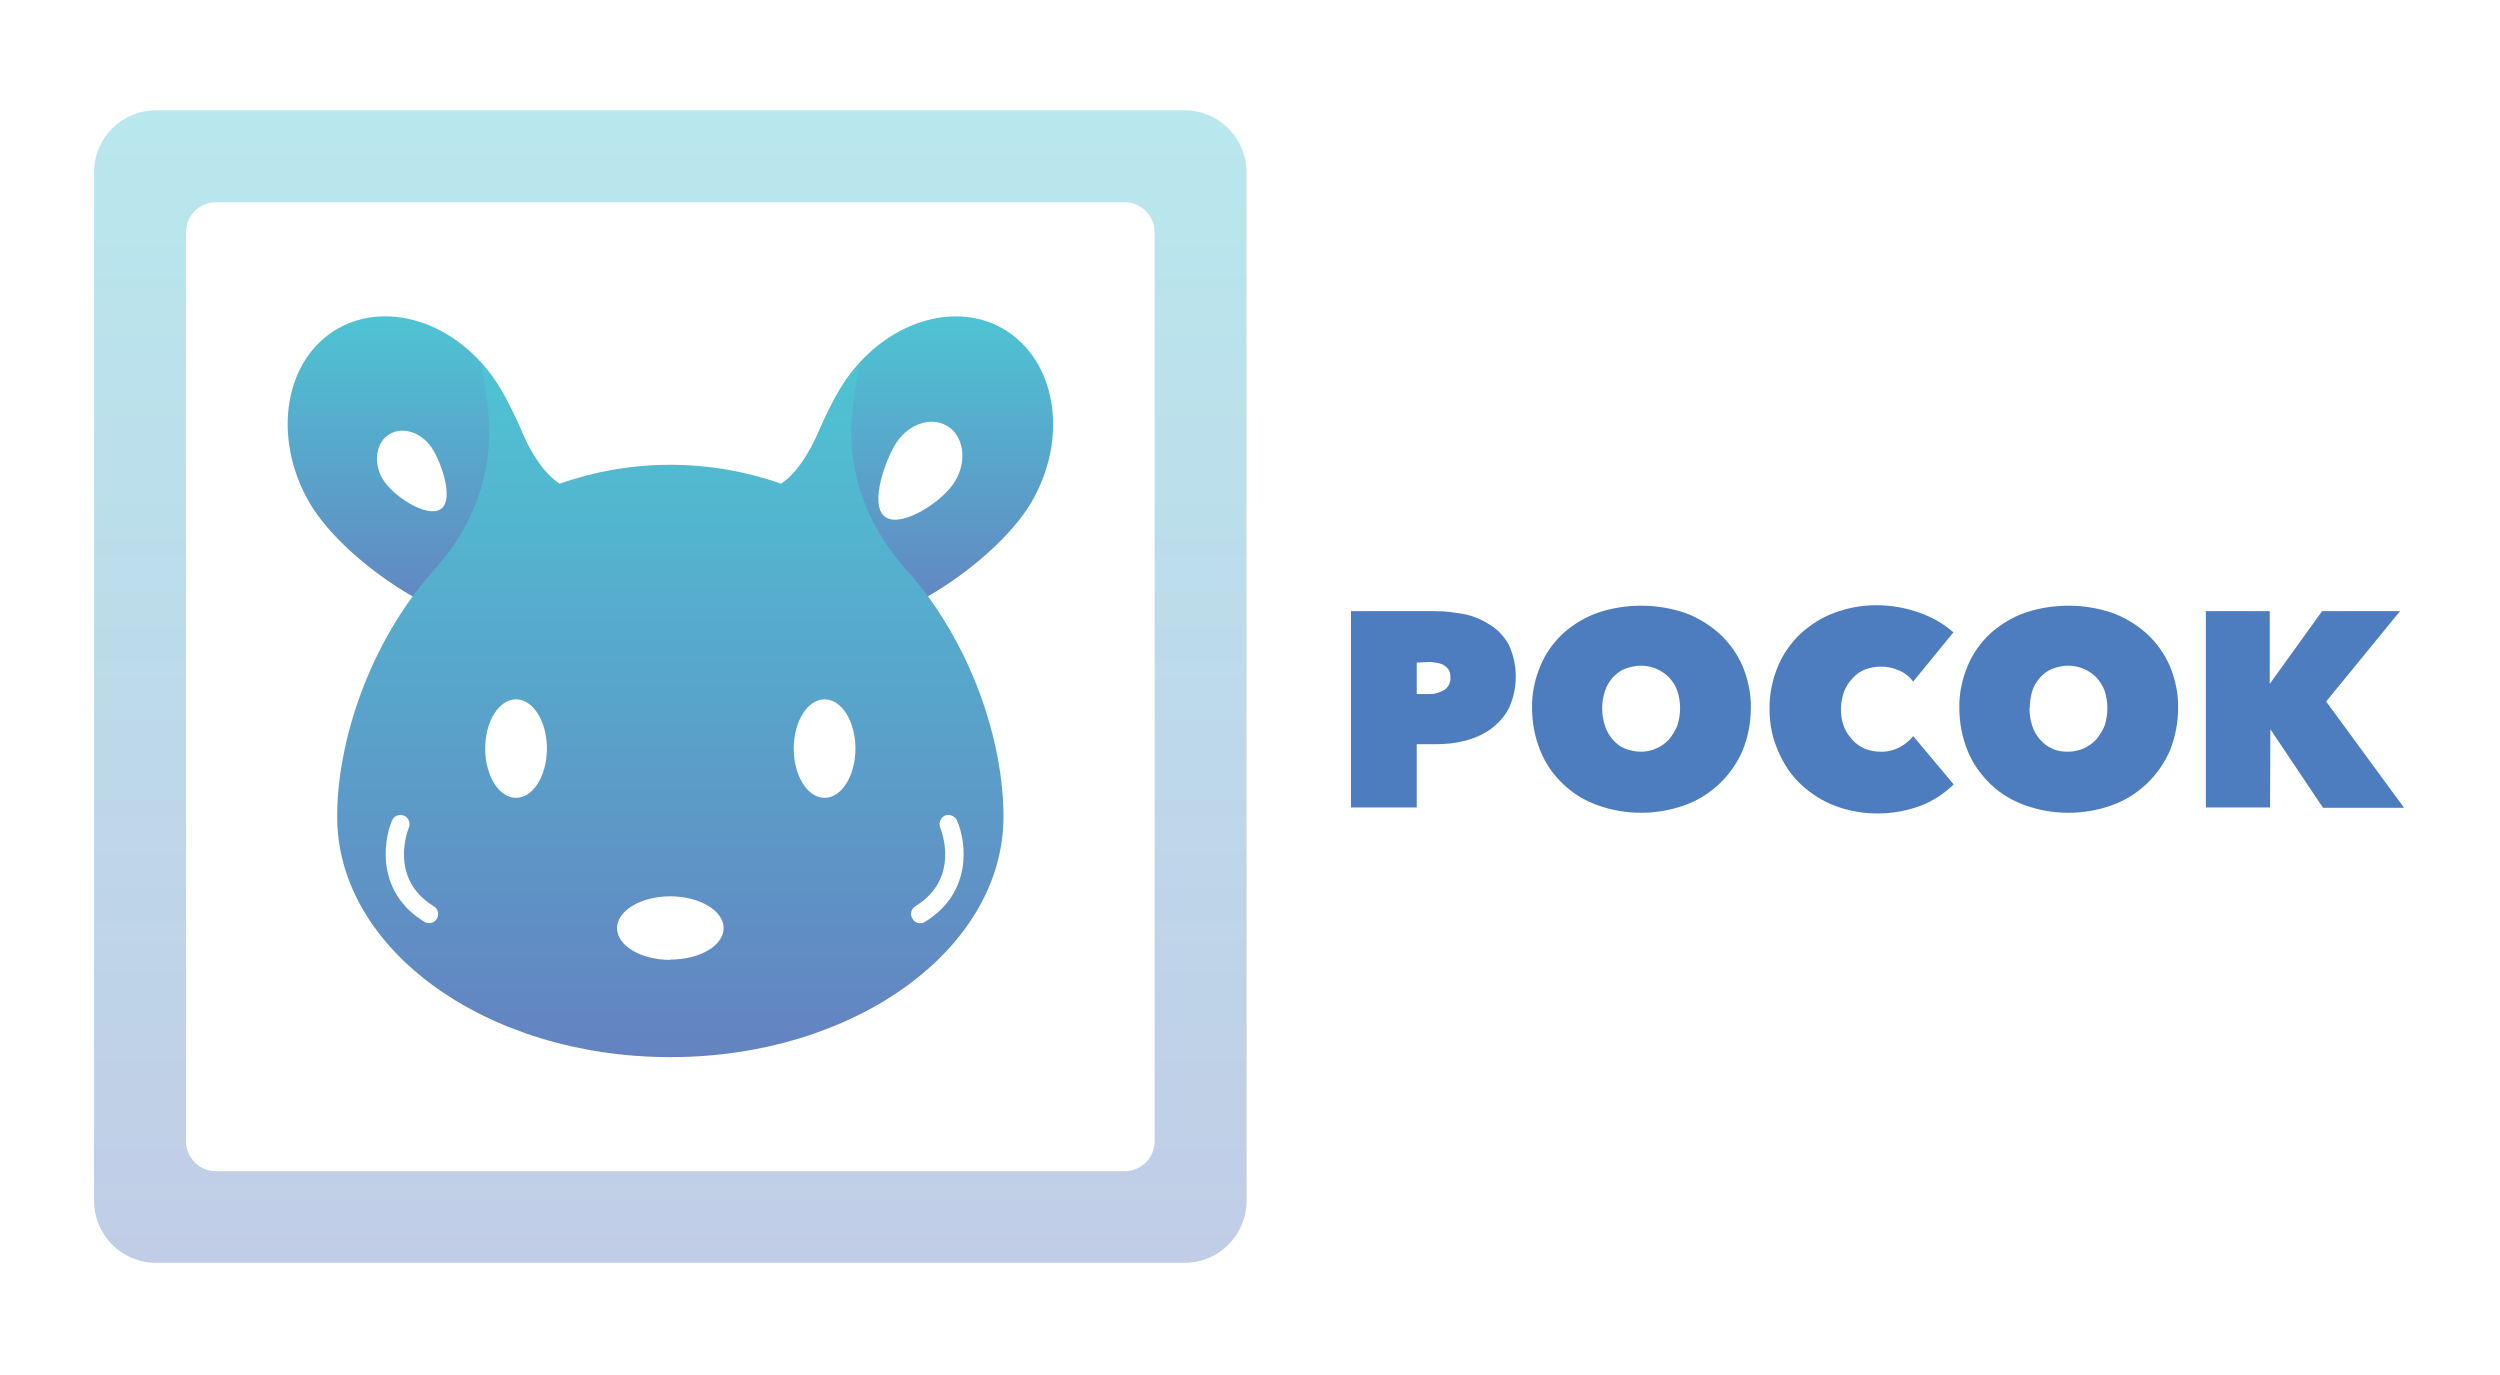
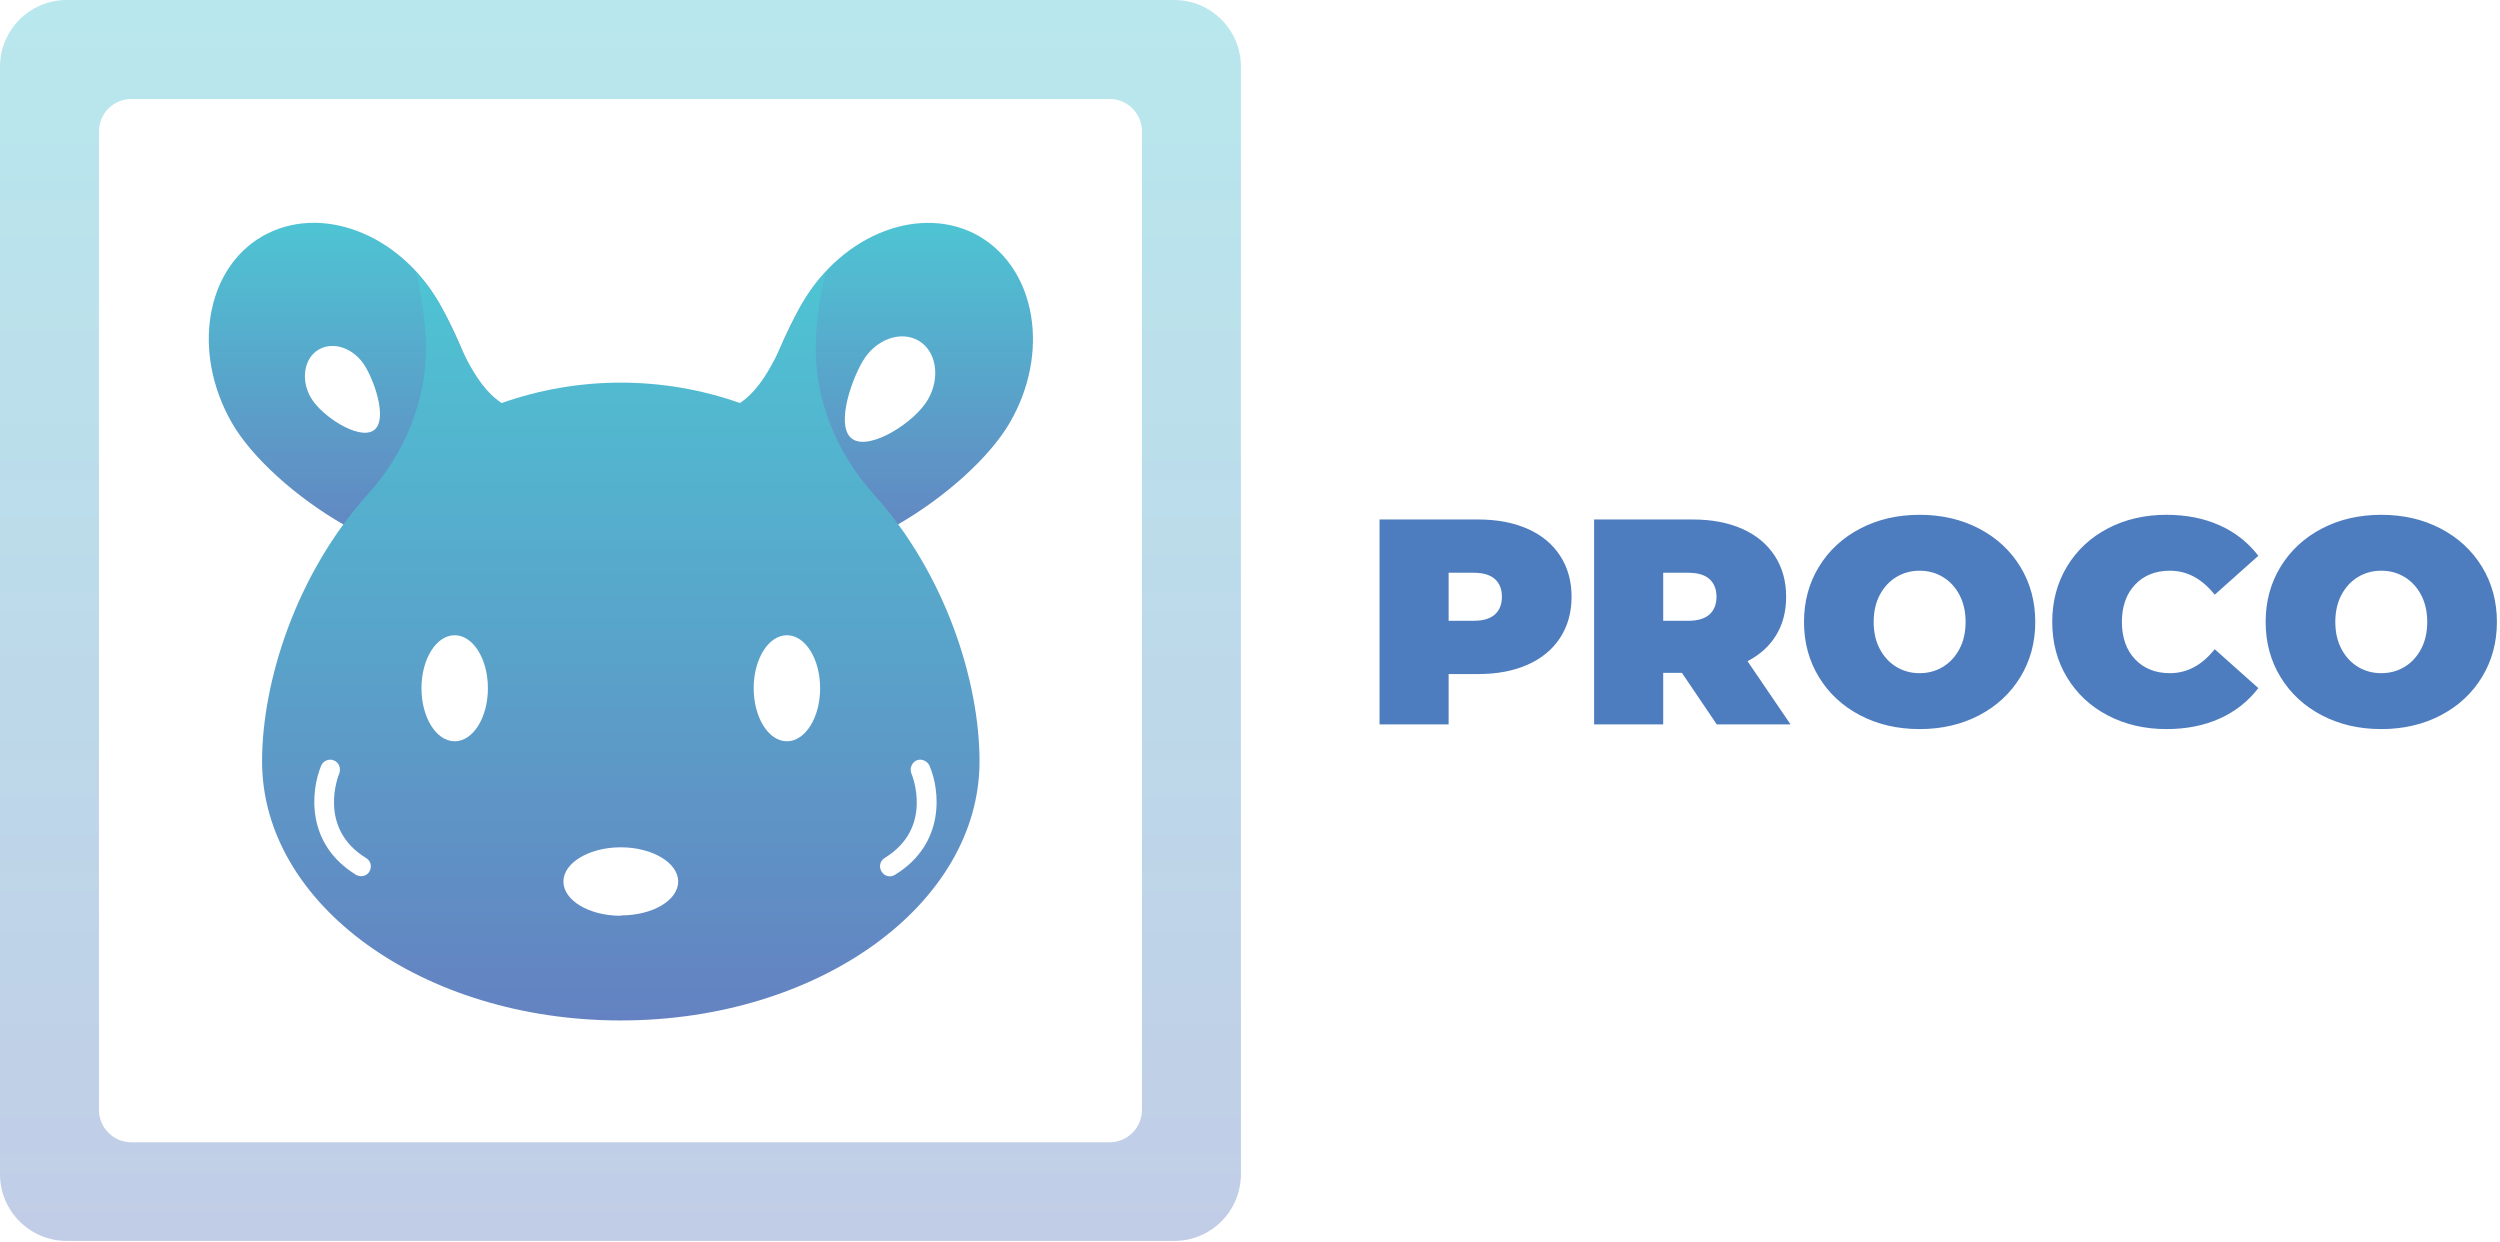
- <svg xmlns="http://www.w3.org/2000/svg" width="800" height="440" viewBox="0 0 800 440" style="background:#fff">
+ <svg xmlns="http://www.w3.org/2000/svg" width="743" height="369" viewBox="0 0 743 369">
  <defs>
-     <linearGradient id="logo-a" x1="50%" x2="50%" y1="0%" y2="100%">
-       <stop offset="0%" stop-color="#4EC4D3" />
-       <stop offset="100%" stop-color="#6482C1" />
-     </linearGradient>
-     <linearGradient id="logo-b" x1="50%" x2="50%" y1="0%" y2="100%">
+     <linearGradient id="proco-logo-a" x1="50%" x2="50%" y1="0%" y2="100%">
      <stop offset="0%" stop-color="#4EC4D3" />
      <stop offset="100%" stop-color="#6482C1" />
    </linearGradient>
  </defs>
-   <g fill="none" transform="translate(30 35)">
-     <path fill="url(#logo-a)" d="M291.013,70.21 C274.059,60.437 250.523,69.313 238.456,90.057 C226.388,110.801 212.925,153.186 229.978,163.059 C247.032,172.933 288.022,146.404 300.089,125.66 C312.156,104.916 307.968,80.084 291.013,70.21 Z M275.755,118.779 C271.965,125.361 259,133.739 253.615,130.647 C248.229,127.555 252.518,114.092 256.307,107.509 C260.097,100.927 267.577,98.135 272.962,101.226 C278.348,104.318 279.544,112.296 275.755,118.779 Z" />
-     <path fill="url(#logo-b)" d="M77.989,70.21 C61.035,79.984 56.946,104.817 68.914,125.66 C80.881,146.504 121.97,172.933 139.024,163.059 C156.078,153.186 142.515,110.9 130.547,90.057 C118.58,69.213 95.043,60.437 77.989,70.21 Z M110.801,128.054 C106.313,130.647 95.642,123.666 92.45,118.28 C89.259,112.895 90.356,106.313 94.844,103.819 C99.332,101.326 105.415,103.62 108.606,109.005 C111.798,114.391 115.288,125.561 110.801,128.054 Z" />
-     <path fill="url(#logo-b)" d="M259.698,146.903 C248.528,134.536 241.946,118.48 242.445,101.825 C242.644,94.644 243.741,87.563 245.536,80.682 C242.844,83.574 240.45,86.765 238.456,90.156 C232.871,99.73 228.881,113.892 219.906,119.776 C196.968,111.698 172.035,111.698 149.097,119.776 C140.022,113.892 136.032,99.83 130.547,90.156 C128.553,86.765 126.159,83.574 123.466,80.682 C125.261,87.563 126.358,94.644 126.558,101.825 C127.057,118.48 120.474,134.536 109.305,146.903 C87.863,170.739 77.889,202.752 77.889,226.288 C77.889,268.873 125.66,303.28 184.501,303.28 C243.342,303.28 291.113,268.774 291.113,226.288 C291.113,202.652 281.14,170.739 259.698,146.903 Z M109.803,259 C109.005,260.396 107.21,260.795 105.814,259.997 C90.655,250.722 92.45,234.765 95.442,227.585 C96.04,226.089 97.836,225.391 99.232,225.989 C100.728,226.588 101.426,228.383 100.827,229.879 C100.528,230.577 94.345,246.135 108.806,255.011 C110.202,255.809 110.601,257.604 109.803,259 Z M135.135,220.305 C129.65,220.305 125.261,213.224 125.261,204.547 C125.261,195.871 129.65,188.79 135.135,188.79 C140.62,188.79 145.008,195.871 145.008,204.547 C145.008,213.224 140.62,220.305 135.135,220.305 Z M184.501,272.164 C175.027,272.164 167.447,267.577 167.447,261.992 C167.447,256.407 175.127,251.819 184.501,251.819 C193.876,251.819 201.555,256.407 201.555,261.992 C201.555,267.577 193.976,272.065 184.501,272.065 L184.501,272.164 Z M233.868,220.305 C228.383,220.305 223.995,213.224 223.995,204.547 C223.995,195.871 228.383,188.79 233.868,188.79 C239.353,188.79 243.741,195.871 243.741,204.547 C243.741,213.224 239.353,220.305 233.868,220.305 Z M265.981,259.997 C264.585,260.895 262.79,260.396 261.992,259 C261.094,257.604 261.593,255.809 262.889,255.011 C277.45,246.135 271.167,230.577 270.868,229.879 C270.27,228.383 270.968,226.687 272.364,225.989 C273.86,225.391 275.555,226.089 276.253,227.585 C279.345,234.666 281.14,250.722 265.981,259.997 Z" />
-     <path fill="url(#logo-b)" d="M349.057,369.102 L19.946,369.102 C8.976,369.102 0.1,360.226 0.1,349.256 L0.1,20.146 C0.1,9.175 8.976,0.299 19.946,0.299 L349.057,0.299 C360.027,0.299 368.903,9.175 368.903,20.146 L368.903,349.356 C368.803,360.326 360.027,369.102 349.057,369.102 Z M39.118,29.72 C33.832,29.72 29.514,34.037 29.514,39.324 L29.514,330.178 C29.514,335.464 33.832,339.782 39.118,339.782 L329.884,339.782 C335.171,339.782 339.488,335.464 339.488,330.178 L339.488,39.324 C339.488,34.037 335.171,29.72 329.884,29.72 C329.884,29.72 39.118,29.72 39.118,29.72 Z" opacity=".4" />
-     <path fill="#4D7DBF" d="M423.356 203.151L423.356 223.396 402.313 223.396 402.313 160.566 429.24 160.566C432.431 160.566 435.523 160.965 438.714 161.563 441.706 162.162 444.499 163.458 446.992 165.054 449.485 166.65 451.48 168.844 452.876 171.437 455.768 177.819 455.768 185.199 452.876 191.582 451.48 194.275 449.485 196.469 447.092 198.264 444.598 200.059 441.806 201.256 438.814 202.054 435.623 202.852 432.531 203.151 429.24 203.151L423.356 203.151zM423.356 177.022L423.356 187.094 427.744 187.094C429.24 187.094 430.736 186.596 432.132 185.798 433.528 184.9 434.226 183.404 434.127 181.809 434.127 180.911 434.027 180.213 433.628 179.415 433.229 178.817 432.73 178.318 432.132 177.919 431.534 177.52 430.736 177.321 430.038 177.121L427.744 176.822 423.356 177.022zM460.256 191.582C460.156 186.895 461.154 182.307 462.949 178.019 464.544 174.129 467.137 170.539 470.229 167.647 473.52 164.755 477.31 162.461 481.299 161.065 490.275 158.073 500.049 158.073 509.024 161.065 513.013 162.461 516.803 164.755 520.094 167.647 523.286 170.539 525.779 174.03 527.574 178.019 529.369 182.307 530.367 186.995 530.267 191.582 530.267 196.27 529.369 200.857 527.574 205.345 525.779 209.334 523.286 212.925 520.094 215.916 516.903 218.908 513.213 221.202 509.024 222.698 500.049 225.889 490.275 225.889 481.299 222.698 477.111 221.202 473.321 218.908 470.229 215.916 467.038 212.925 464.544 209.334 462.949 205.345 461.154 200.957 460.256 196.27 460.256 191.582zM482.695 191.582C482.695 193.477 482.995 195.472 483.593 197.267 484.092 198.863 484.989 200.458 486.086 201.655 487.183 202.951 488.48 203.949 489.976 204.547 491.571 205.146 493.267 205.544 495.062 205.544 498.453 205.544 501.744 204.148 504.038 201.655 505.135 200.358 506.032 198.863 506.73 197.267 507.329 195.472 507.628 193.477 507.628 191.582 507.628 189.687 507.329 187.792 506.73 185.997 506.132 184.402 505.235 183.005 504.038 181.709 501.644 179.315 498.453 178.019 495.062 178.019 493.267 178.019 491.671 178.418 489.976 179.016 488.48 179.615 487.183 180.612 486.086 181.809 484.989 183.105 484.092 184.501 483.593 186.097 482.995 187.992 482.695 189.687 482.695 191.582zM536.251 191.981C536.151 187.294 537.148 182.507 538.943 178.218 540.539 174.329 543.132 170.639 546.224 167.747 549.415 164.854 553.005 162.561 557.094 161.065 561.383 159.469 565.871 158.671 570.458 158.671 575.146 158.671 579.733 159.469 584.221 161.065 588.21 162.461 591.9 164.555 595.092 167.348L582.226 183.105C581.129 181.609 579.534 180.313 577.838 179.615 575.943 178.717 573.949 178.318 571.954 178.318 570.159 178.318 568.563 178.617 566.868 179.216 565.372 179.814 563.976 180.712 562.879 182.008 561.582 183.305 560.784 184.701 560.086 186.296 559.488 188.092 559.089 190.086 559.089 191.981 559.089 193.876 559.388 195.771 560.086 197.566 560.685 199.162 561.682 200.558 562.879 201.854 563.976 203.151 565.372 203.949 566.868 204.647 568.364 205.245 570.159 205.544 571.755 205.544 573.849 205.644 576.143 205.046 578.038 204.049 579.633 203.151 581.03 202.054 582.226 200.558L595.191 216.016C592.199 218.908 588.609 221.302 584.72 222.798 575.943 226.089 566.07 226.189 557.294 222.898 553.305 221.402 549.615 219.108 546.423 216.116 543.232 213.224 540.838 209.534 539.143 205.644 537.148 201.256 536.251 196.668 536.251 191.981zM596.987 191.582C596.887 186.895 597.884 182.307 599.679 178.019 601.275 174.129 603.868 170.539 606.96 167.647 610.251 164.755 614.04 162.461 618.03 161.065 627.005 158.073 636.779 158.073 645.755 161.065 649.744 162.461 653.534 164.755 656.825 167.647 660.016 170.539 662.509 174.03 664.305 178.019 666.1 182.307 667.097 186.995 666.997 191.582 666.997 196.27 666.1 200.857 664.305 205.345 662.509 209.334 660.016 212.925 656.825 215.916 653.633 218.908 649.943 221.202 645.755 222.698 636.779 225.889 627.005 225.889 618.03 222.698 613.841 221.202 610.051 218.908 606.96 215.916 603.868 212.925 601.275 209.334 599.679 205.345 597.884 200.957 596.987 196.27 596.987 191.582zM619.426 191.582C619.426 193.477 619.725 195.472 620.323 197.267 620.822 198.863 621.72 200.458 622.817 201.655 623.914 202.852 625.21 203.949 626.706 204.547 628.302 205.345 629.997 205.544 631.792 205.544 635.183 205.544 638.474 204.148 640.768 201.655 641.865 200.358 642.763 198.863 643.461 197.267 644.059 195.472 644.358 193.477 644.358 191.582 644.358 189.687 644.059 187.792 643.461 185.997 642.863 184.402 641.965 183.005 640.768 181.709 638.375 179.315 635.183 178.019 631.792 178.019 629.997 178.019 628.402 178.418 626.706 179.016 625.21 179.615 623.914 180.612 622.817 181.809 621.72 183.105 620.822 184.501 620.323 186.097 619.825 187.892 619.526 189.588 619.526 191.482L619.426 191.582z" />
-     <polygon fill="#4D7DBF" points="696.518 198.364 696.518 198.364 696.418 223.396 675.873 223.396 675.873 160.566 696.318 160.566 696.318 183.704 696.418 183.704 713.073 160.566 738.005 160.566 714.369 189.488 739.302 223.496 713.372 223.496" />
+   <g fill="none" fill-rule="evenodd">
+     <path fill="url(#proco-logo-a)" fill-rule="nonzero" d="M291.013 70.21C274.059 60.437 250.523 69.313 238.456 90.057 226.388 110.801 212.925 153.186 229.978 163.059 247.032 172.933 288.022 146.404 300.089 125.66 312.156 104.916 307.968 80.084 291.013 70.21zM275.755 118.779C271.965 125.361 259 133.739 253.615 130.647 248.229 127.555 252.518 114.092 256.307 107.509 260.097 100.927 267.577 98.135 272.962 101.226 278.348 104.318 279.544 112.296 275.755 118.779zM77.989 70.21C61.035 79.984 56.946 104.817 68.914 125.66 80.881 146.504 121.97 172.933 139.024 163.059 156.078 153.186 142.515 110.9 130.547 90.057 118.58 69.213 95.043 60.437 77.989 70.21zM110.801 128.054C106.313 130.647 95.642 123.666 92.45 118.28 89.259 112.895 90.356 106.313 94.844 103.819 99.332 101.326 105.415 103.62 108.606 109.005 111.798 114.391 115.288 125.561 110.801 128.054z" />
+     <path fill="url(#proco-logo-a)" fill-rule="nonzero" d="M259.698,146.903 C248.528,134.536 241.946,118.48 242.445,101.825 C242.644,94.644 243.741,87.563 245.536,80.682 C242.844,83.574 240.45,86.765 238.456,90.156 C232.871,99.73 228.881,113.892 219.906,119.776 C196.968,111.698 172.035,111.698 149.097,119.776 C140.022,113.892 136.032,99.83 130.547,90.156 C128.553,86.765 126.159,83.574 123.466,80.682 C125.261,87.563 126.358,94.644 126.558,101.825 C127.057,118.48 120.474,134.536 109.305,146.903 C87.863,170.739 77.889,202.752 77.889,226.288 C77.889,268.873 125.66,303.28 184.501,303.28 C243.342,303.28 291.113,268.774 291.113,226.288 C291.113,202.652 281.14,170.739 259.698,146.903 Z M109.803,259 C109.005,260.396 107.21,260.795 105.814,259.997 C90.655,250.722 92.45,234.765 95.442,227.585 C96.04,226.089 97.836,225.391 99.232,225.989 C100.728,226.588 101.426,228.383 100.827,229.879 C100.528,230.577 94.345,246.135 108.806,255.011 C110.202,255.809 110.601,257.604 109.803,259 Z M135.135,220.305 C129.65,220.305 125.261,213.224 125.261,204.547 C125.261,195.871 129.65,188.79 135.135,188.79 C140.62,188.79 145.008,195.871 145.008,204.547 C145.008,213.224 140.62,220.305 135.135,220.305 Z M184.501,272.164 C175.027,272.164 167.447,267.577 167.447,261.992 C167.447,256.407 175.127,251.819 184.501,251.819 C193.876,251.819 201.555,256.407 201.555,261.992 C201.555,267.577 193.976,272.065 184.501,272.065 L184.501,272.164 Z M233.868,220.305 C228.383,220.305 223.995,213.224 223.995,204.547 C223.995,195.871 228.383,188.79 233.868,188.79 C239.353,188.79 243.741,195.871 243.741,204.547 C243.741,213.224 239.353,220.305 233.868,220.305 Z M265.981,259.997 C264.585,260.895 262.79,260.396 261.992,259 C261.094,257.604 261.593,255.809 262.889,255.011 C277.45,246.135 271.167,230.577 270.868,229.879 C270.27,228.383 270.968,226.687 272.364,225.989 C273.86,225.391 275.555,226.089 276.253,227.585 C279.345,234.666 281.14,250.722 265.981,259.997 Z" />
+     <path fill="url(#proco-logo-a)" fill-rule="nonzero" d="M348.957,368.803 L19.846,368.803 C8.876,368.803 0,359.927 0,348.957 L0,19.846 C0,8.876 8.876,0 19.846,0 L348.957,0 C359.927,0 368.803,8.876 368.803,19.846 L368.803,349.057 C368.704,360.027 359.927,368.803 348.957,368.803 Z M39.019,29.42 C33.732,29.42 29.415,33.738 29.415,39.025 L29.415,329.878 C29.415,335.165 33.732,339.482 39.019,339.482 L329.784,339.482 C335.071,339.482 339.389,335.165 339.389,329.878 L339.389,39.025 C339.389,33.738 335.071,29.42 329.784,29.42 C329.784,29.42 39.019,29.42 39.019,29.42 Z" opacity=".4" />
+     <path fill="#4D7DBF" d="M454.022,157.176 C458.198,159.032 461.417,161.7 463.679,165.18 C465.941,168.66 467.072,172.72 467.072,177.36 C467.072,182 465.941,186.06 463.679,189.54 C461.417,193.02 458.198,195.688 454.022,197.544 C449.846,199.4 444.945,200.328 439.319,200.328 L430.532,200.328 L430.532,215.292 L410,215.292 L410,154.392 L439.319,154.392 C444.945,154.392 449.846,155.32 454.022,157.176 Z M444.278,182.624 C445.67,181.376 446.366,179.622 446.366,177.36 C446.366,175.098 445.67,173.344 444.278,172.096 C442.886,170.849 440.798,170.226 438.014,170.226 L430.532,170.226 L430.532,184.494 L438.014,184.494 C440.798,184.494 442.886,183.871 444.278,182.624 Z M499.871,199.98 L494.303,199.98 L494.303,215.292 L473.771,215.292 L473.771,154.392 L503.09,154.392 C508.716,154.392 513.617,155.32 517.793,157.176 C521.969,159.032 525.188,161.7 527.45,165.18 C529.712,168.66 530.843,172.72 530.843,177.36 C530.843,181.71 529.857,185.509 527.885,188.757 C525.913,192.005 523.071,194.586 519.359,196.5 L532.148,215.292 L510.224,215.292 L499.871,199.98 Z M508.049,172.096 C506.657,170.849 504.569,170.226 501.785,170.226 L494.303,170.226 L494.303,184.494 L501.785,184.494 C504.569,184.494 506.657,183.871 508.049,182.624 C509.441,181.376 510.137,179.622 510.137,177.36 C510.137,175.098 509.441,173.344 508.049,172.096 Z M552.854,212.595 C547.634,209.869 543.545,206.085 540.587,201.242 C537.629,196.398 536.15,190.932 536.15,184.842 C536.15,178.752 537.629,173.286 540.587,168.442 C543.545,163.599 547.634,159.815 552.854,157.089 C558.074,154.363 563.961,153 570.515,153 C577.069,153 582.956,154.363 588.176,157.089 C593.396,159.815 597.485,163.599 600.443,168.442 C603.401,173.286 604.88,178.752 604.88,184.842 C604.88,190.932 603.401,196.398 600.443,201.242 C597.485,206.085 593.396,209.869 588.176,212.595 C582.956,215.321 577.069,216.684 570.515,216.684 C563.961,216.684 558.074,215.321 552.854,212.595 Z M577.432,198.196 C579.491,196.949 581.129,195.181 582.347,192.889 C583.565,190.598 584.174,187.916 584.174,184.842 C584.174,181.768 583.565,179.086 582.347,176.794 C581.129,174.503 579.491,172.735 577.432,171.488 C575.372,170.24 573.067,169.617 570.515,169.617 C567.963,169.617 565.658,170.24 563.598,171.488 C561.539,172.735 559.901,174.503 558.683,176.794 C557.465,179.086 556.856,181.768 556.856,184.842 C556.856,187.916 557.465,190.598 558.683,192.889 C559.901,195.181 561.539,196.949 563.598,198.196 C565.658,199.444 567.963,200.067 570.515,200.067 C573.067,200.067 575.372,199.444 577.432,198.196 Z M626.456,212.638 C621.294,209.941 617.249,206.172 614.319,201.328 C611.39,196.485 609.926,190.99 609.926,184.842 C609.926,178.694 611.39,173.199 614.319,168.356 C617.249,163.512 621.294,159.743 626.456,157.046 C631.618,154.348 637.418,153 643.856,153 C649.772,153 655.05,154.044 659.69,156.132 C664.33,158.22 668.158,161.236 671.174,165.18 L658.211,176.751 C654.441,171.995 650.004,169.617 644.9,169.617 C640.608,169.617 637.157,170.994 634.547,173.75 C631.937,176.505 630.632,180.202 630.632,184.842 C630.632,189.482 631.937,193.179 634.547,195.935 C637.157,198.69 640.608,200.067 644.9,200.067 C650.004,200.067 654.441,197.689 658.211,192.933 L671.174,204.504 C668.158,208.448 664.33,211.464 659.69,213.552 C655.05,215.64 649.772,216.684 643.856,216.684 C637.418,216.684 631.618,215.336 626.456,212.638 Z M690.053,212.595 C684.833,209.869 680.744,206.085 677.786,201.242 C674.828,196.398 673.349,190.932 673.349,184.842 C673.349,178.752 674.828,173.286 677.786,168.442 C680.744,163.599 684.833,159.815 690.053,157.089 C695.273,154.363 701.16,153 707.714,153 C714.268,153 720.155,154.363 725.375,157.089 C730.595,159.815 734.684,163.599 737.642,168.442 C740.6,173.286 742.079,178.752 742.079,184.842 C742.079,190.932 740.6,196.398 737.642,201.242 C734.684,206.085 730.595,209.869 725.375,212.595 C720.155,215.321 714.268,216.684 707.714,216.684 C701.16,216.684 695.273,215.321 690.053,212.595 Z M714.63,198.196 C716.69,196.949 718.328,195.181 719.546,192.889 C720.764,190.598 721.373,187.916 721.373,184.842 C721.373,181.768 720.764,179.086 719.546,176.794 C718.328,174.503 716.69,172.735 714.63,171.488 C712.571,170.24 710.266,169.617 707.714,169.617 C705.162,169.617 702.857,170.24 700.798,171.488 C698.738,172.735 697.1,174.503 695.882,176.794 C694.664,179.086 694.055,181.768 694.055,184.842 C694.055,187.916 694.664,190.598 695.882,192.889 C697.1,195.181 698.738,196.949 700.798,198.196 C702.857,199.444 705.162,200.067 707.714,200.067 C710.266,200.067 712.571,199.444 714.63,198.196 Z" />
  </g>
</svg>
